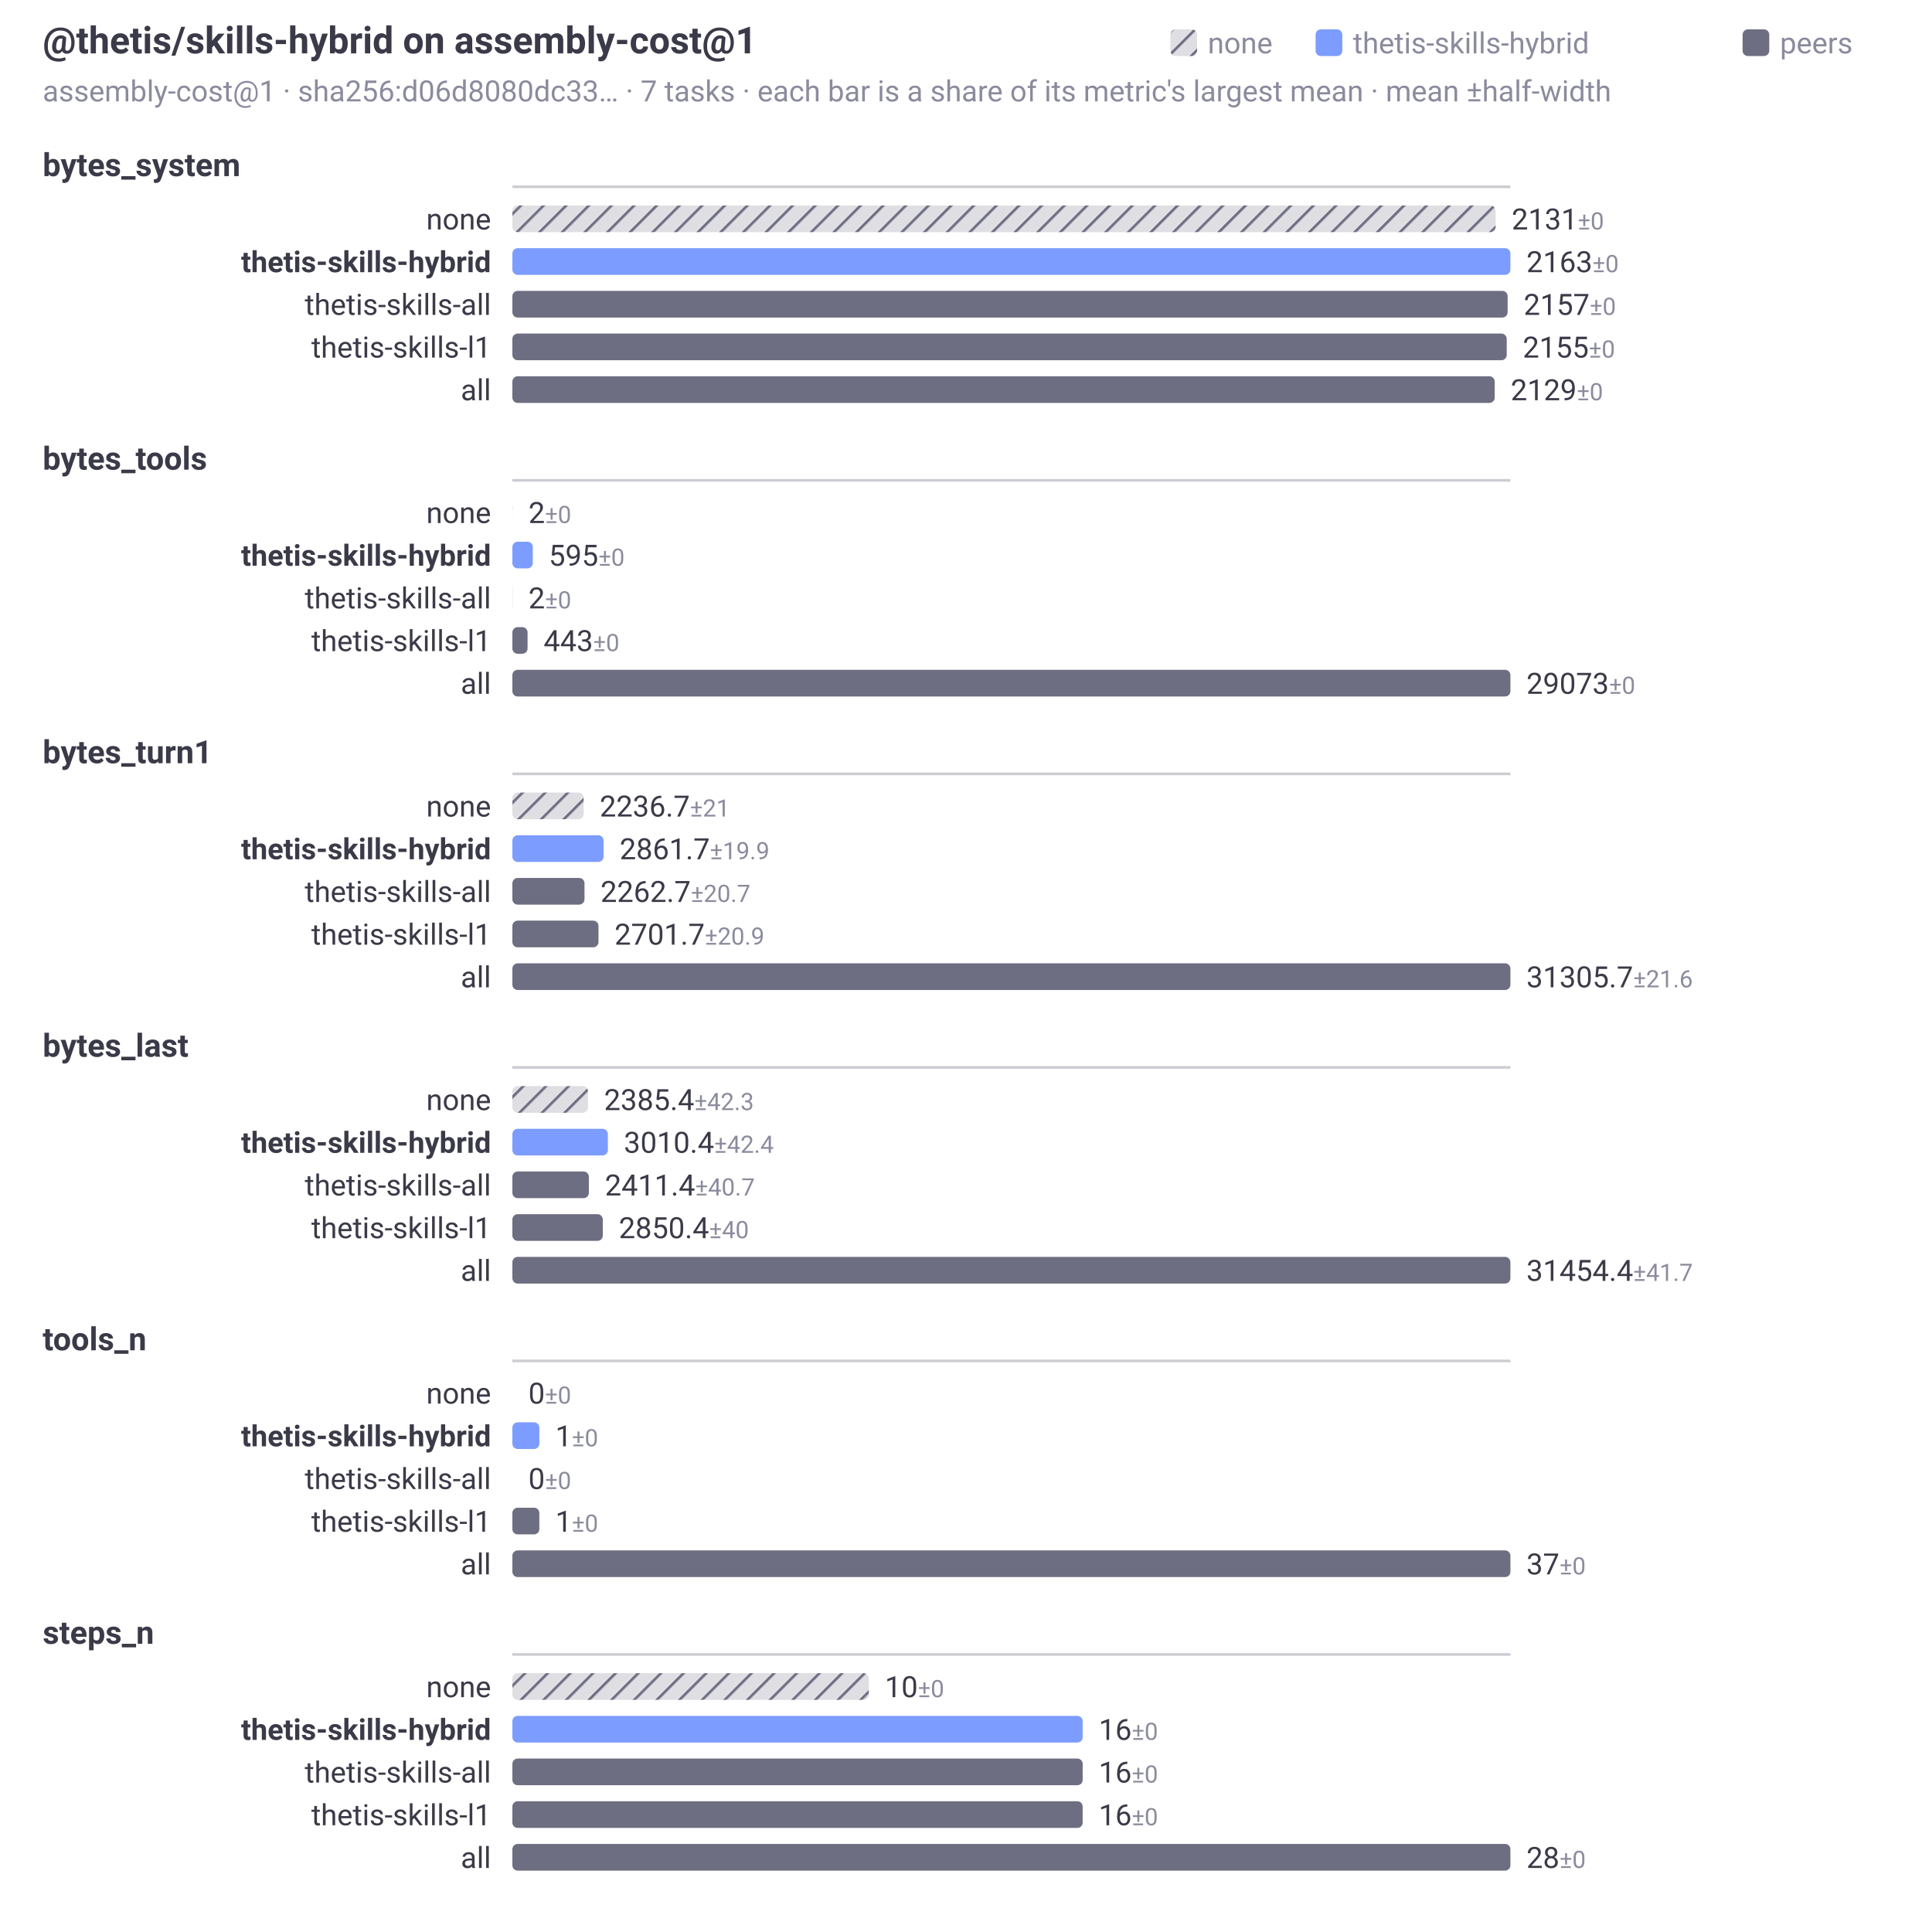
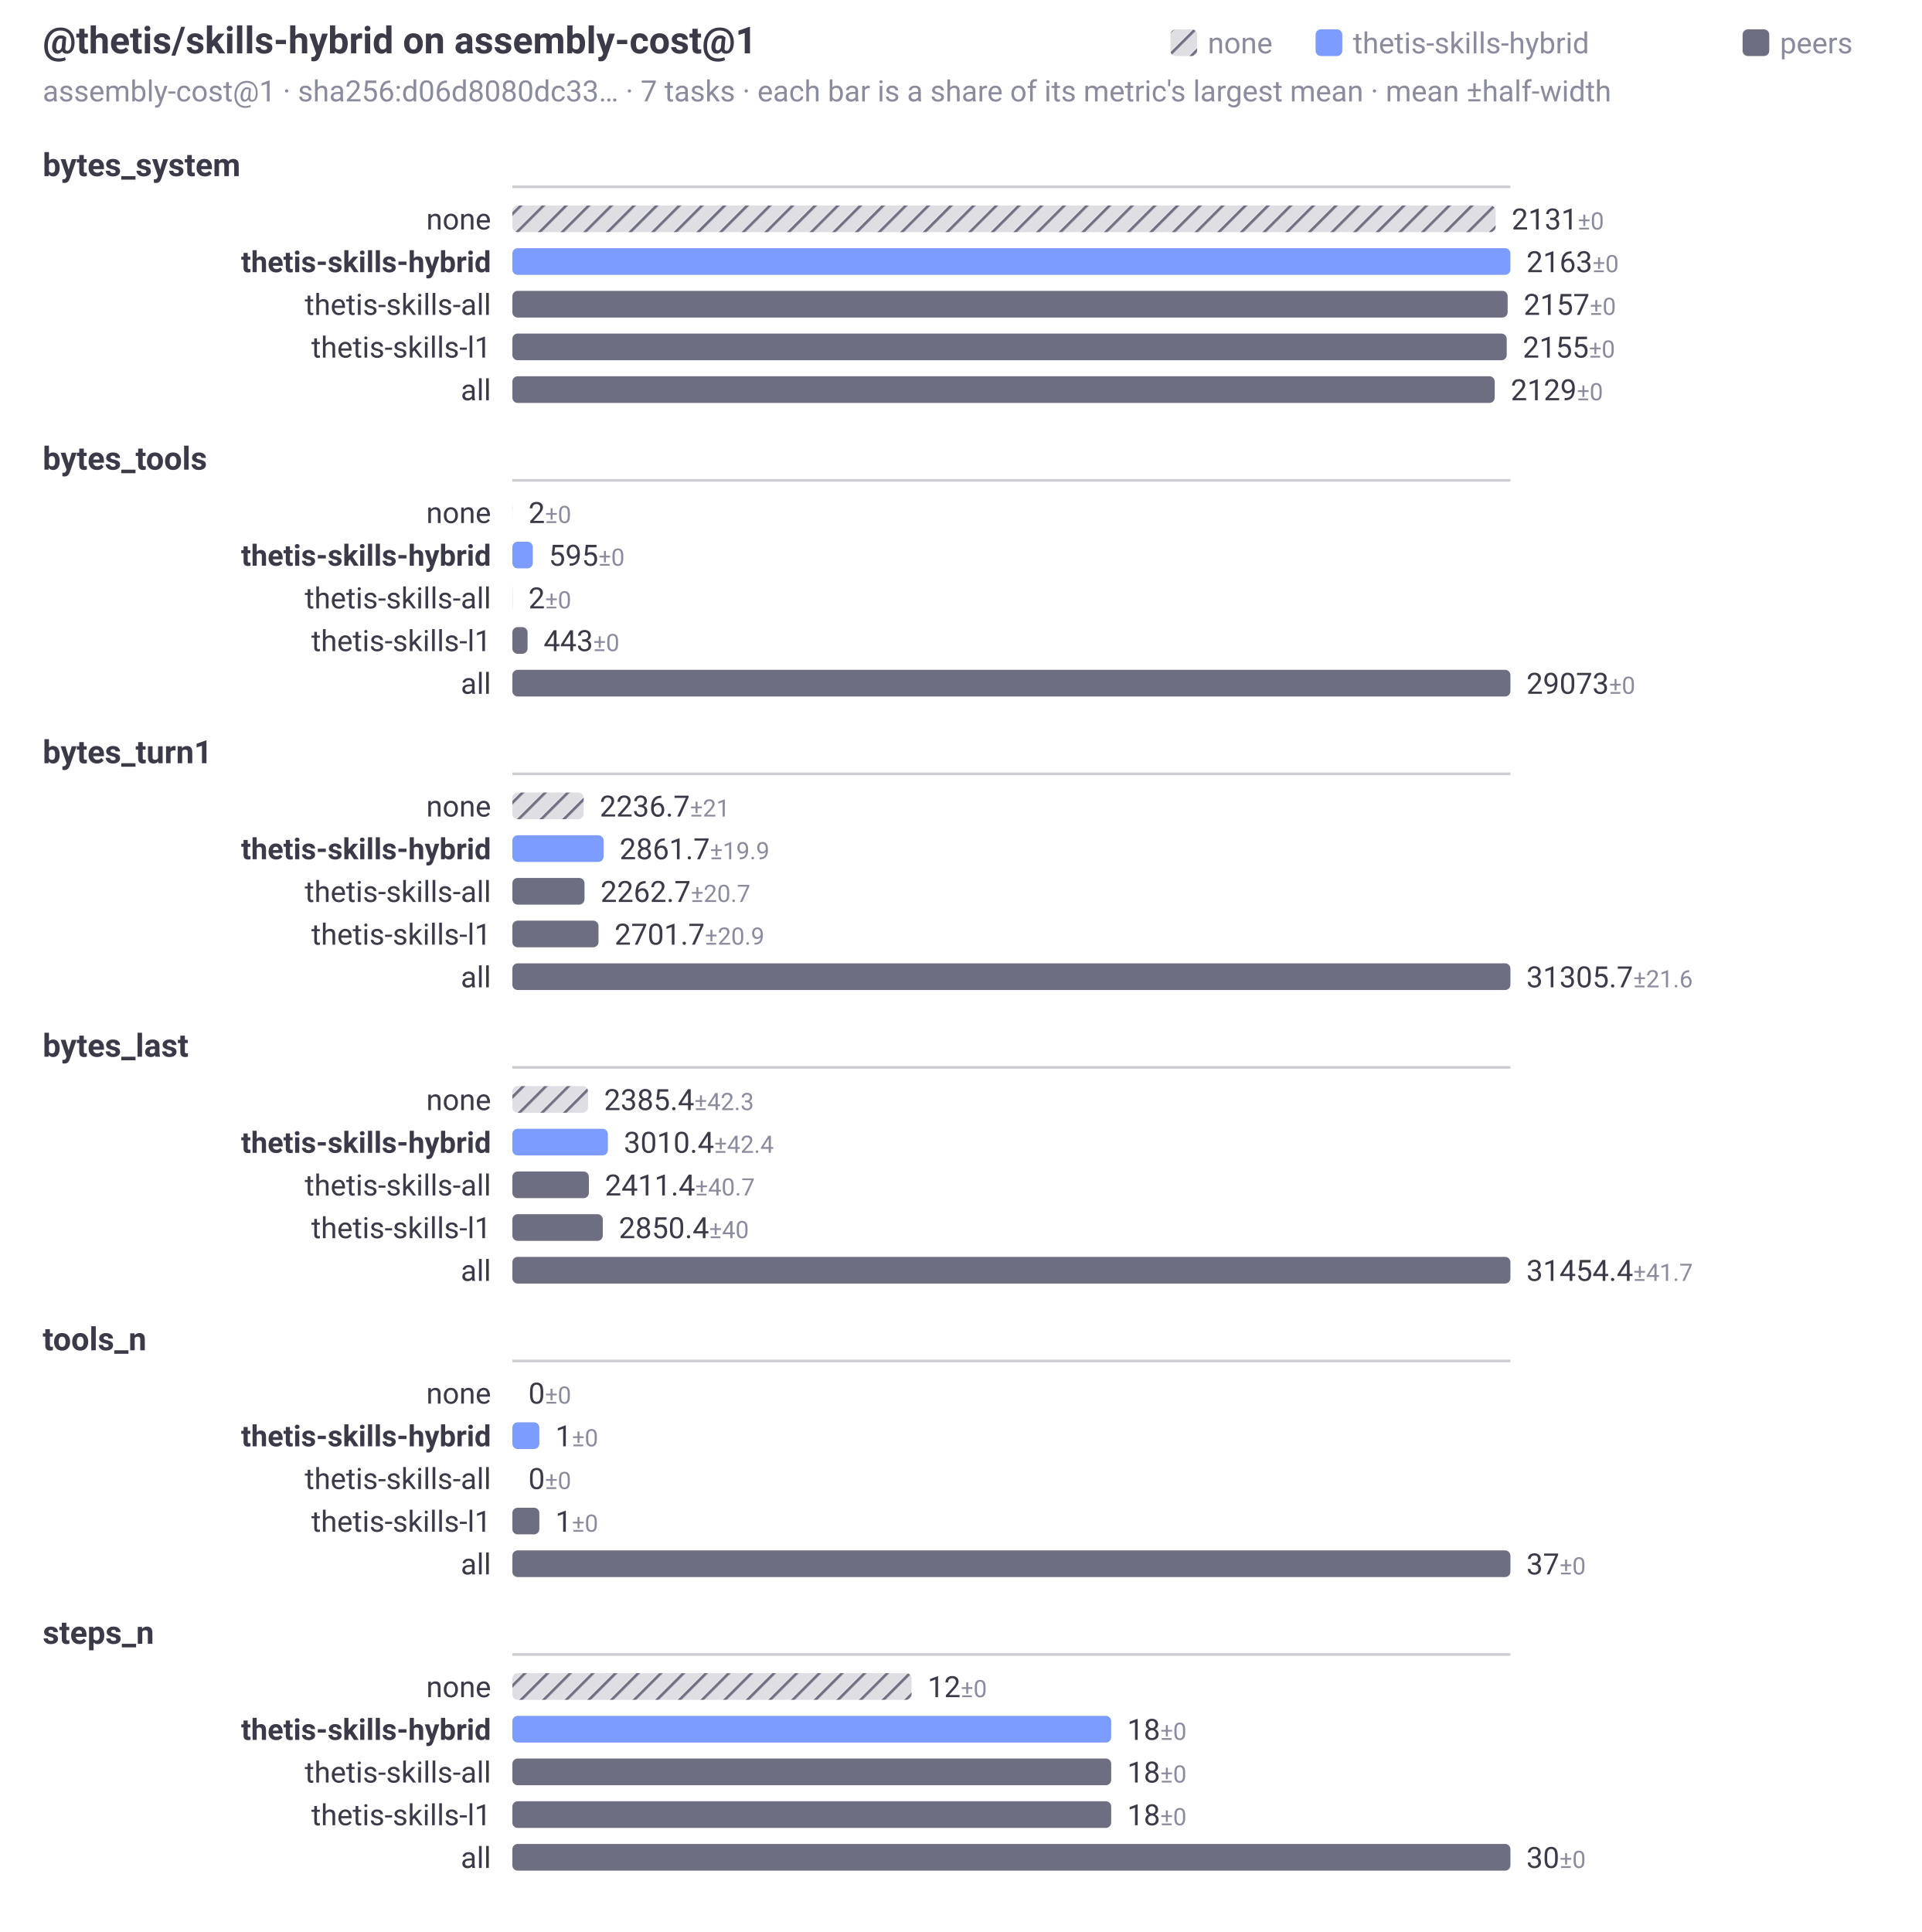
<svg xmlns="http://www.w3.org/2000/svg" width="720" height="724" viewBox="0 0 720 724" role="img" aria-labelledby="t d" font-family="system-ui, -apple-system, Segoe UI, Roboto, sans-serif">
  <style>.t{fill:#3a3a48}.f{fill:#8b8b9e}@media (prefers-color-scheme:dark){.t{fill:#d2d2dc}.f{fill:#9a9aae}}</style>
  <defs>
    <pattern id="hatch" width="6" height="6" patternUnits="userSpaceOnUse" patternTransform="rotate(45)">
      <rect width="6" height="6" fill="#6e6e82" fill-opacity="0.22" />
      <line x1="0" y1="0" x2="0" y2="6" stroke="#6e6e82" stroke-width="2" />
    </pattern>
  </defs>
  <text class="t" x="16" y="20" font-size="14" font-weight="600">@thetis/skills-hybrid on assembly-cost@1</text>
  <text class="f" x="16" y="38" font-size="11">assembly-cost@1 · sha256:d06d8080dc33… · 7 tasks · each bar is a share of its metric's largest mean · mean ±half-width</text>
  <rect x="653" y="11" width="10" height="10" rx="2" fill="#6e6e82" />
  <text class="f" x="667" y="20" font-size="11">peers</text>
  <rect x="493" y="11" width="10" height="10" rx="2" fill="#7c9cff" />
  <text class="f" x="507" y="20" font-size="11">thetis-skills-hybrid</text>
  <rect x="438.6" y="11" width="10" height="10" rx="2" fill="url(#hatch)" />
  <text class="f" x="452.6" y="20" font-size="11">none</text>
  <text class="t" x="16" y="66" font-size="12" font-weight="600">bytes_system</text>
  <line x1="192" y1="70" x2="566" y2="70" stroke="#6e6e82" stroke-opacity="0.35" stroke-width="1" />
  <text class="t" x="184" y="86" font-size="11" text-anchor="end">none</text>
  <rect x="192" y="77" width="368.47" height="10" rx="2" fill="url(#hatch)" />
  <text class="t" x="566.47" y="86" font-size="11">2131<tspan class="f" font-size="9"> ±0</tspan>
  </text>
  <text class="t" x="184" y="102" font-size="11" text-anchor="end" font-weight="600">thetis-skills-hybrid</text>
  <rect x="192" y="93" width="374" height="10" rx="2" fill="#7c9cff" />
  <text class="t" x="572" y="102" font-size="11">2163<tspan class="f" font-size="9"> ±0</tspan>
  </text>
  <text class="t" x="184" y="118" font-size="11" text-anchor="end">thetis-skills-all</text>
  <rect x="192" y="109" width="372.96" height="10" rx="2" fill="#6e6e82" />
  <text class="t" x="570.96" y="118" font-size="11">2157<tspan class="f" font-size="9"> ±0</tspan>
  </text>
  <text class="t" x="184" y="134" font-size="11" text-anchor="end">thetis-skills-l1</text>
  <rect x="192" y="125" width="372.62" height="10" rx="2" fill="#6e6e82" />
  <text class="t" x="570.62" y="134" font-size="11">2155<tspan class="f" font-size="9"> ±0</tspan>
  </text>
  <text class="t" x="184" y="150" font-size="11" text-anchor="end">all</text>
  <rect x="192" y="141" width="368.12" height="10" rx="2" fill="#6e6e82" />
  <text class="t" x="566.12" y="150" font-size="11">2129<tspan class="f" font-size="9"> ±0</tspan>
  </text>
  <text class="t" x="16" y="176" font-size="12" font-weight="600">bytes_tools</text>
  <line x1="192" y1="180" x2="566" y2="180" stroke="#6e6e82" stroke-opacity="0.35" stroke-width="1" />
  <text class="t" x="184" y="196" font-size="11" text-anchor="end">none</text>
  <rect x="192" y="187" width="0.03" height="10" rx="2" fill="url(#hatch)" />
  <text class="t" x="198.03" y="196" font-size="11">2<tspan class="f" font-size="9"> ±0</tspan>
  </text>
  <text class="t" x="184" y="212" font-size="11" text-anchor="end" font-weight="600">thetis-skills-hybrid</text>
  <rect x="192" y="203" width="7.65" height="10" rx="2" fill="#7c9cff" />
  <text class="t" x="205.65" y="212" font-size="11">595<tspan class="f" font-size="9"> ±0</tspan>
  </text>
  <text class="t" x="184" y="228" font-size="11" text-anchor="end">thetis-skills-all</text>
  <rect x="192" y="219" width="0.03" height="10" rx="2" fill="#6e6e82" />
  <text class="t" x="198.03" y="228" font-size="11">2<tspan class="f" font-size="9"> ±0</tspan>
  </text>
  <text class="t" x="184" y="244" font-size="11" text-anchor="end">thetis-skills-l1</text>
  <rect x="192" y="235" width="5.7" height="10" rx="2" fill="#6e6e82" />
  <text class="t" x="203.7" y="244" font-size="11">443<tspan class="f" font-size="9"> ±0</tspan>
  </text>
  <text class="t" x="184" y="260" font-size="11" text-anchor="end">all</text>
  <rect x="192" y="251" width="374" height="10" rx="2" fill="#6e6e82" />
  <text class="t" x="572" y="260" font-size="11">29073<tspan class="f" font-size="9"> ±0</tspan>
  </text>
  <text class="t" x="16" y="286" font-size="12" font-weight="600">bytes_turn1</text>
  <line x1="192" y1="290" x2="566" y2="290" stroke="#6e6e82" stroke-opacity="0.35" stroke-width="1" />
  <text class="t" x="184" y="306" font-size="11" text-anchor="end">none</text>
  <rect x="192" y="297" width="26.72" height="10" rx="2" fill="url(#hatch)" />
  <text class="t" x="224.72" y="306" font-size="11">2236.7<tspan class="f" font-size="9"> ±21</tspan>
  </text>
  <text class="t" x="184" y="322" font-size="11" text-anchor="end" font-weight="600">thetis-skills-hybrid</text>
  <rect x="192" y="313" width="34.19" height="10" rx="2" fill="#7c9cff" />
  <text class="t" x="232.19" y="322" font-size="11">2861.7<tspan class="f" font-size="9"> ±19.9</tspan>
  </text>
  <text class="t" x="184" y="338" font-size="11" text-anchor="end">thetis-skills-all</text>
  <rect x="192" y="329" width="27.03" height="10" rx="2" fill="#6e6e82" />
  <text class="t" x="225.03" y="338" font-size="11">2262.7<tspan class="f" font-size="9"> ±20.7</tspan>
  </text>
  <text class="t" x="184" y="354" font-size="11" text-anchor="end">thetis-skills-l1</text>
  <rect x="192" y="345" width="32.28" height="10" rx="2" fill="#6e6e82" />
  <text class="t" x="230.28" y="354" font-size="11">2701.7<tspan class="f" font-size="9"> ±20.9</tspan>
  </text>
  <text class="t" x="184" y="370" font-size="11" text-anchor="end">all</text>
  <rect x="192" y="361" width="374" height="10" rx="2" fill="#6e6e82" />
  <text class="t" x="572" y="370" font-size="11">31305.7<tspan class="f" font-size="9"> ±21.6</tspan>
  </text>
  <text class="t" x="16" y="396" font-size="12" font-weight="600">bytes_last</text>
  <line x1="192" y1="400" x2="566" y2="400" stroke="#6e6e82" stroke-opacity="0.35" stroke-width="1" />
  <text class="t" x="184" y="416" font-size="11" text-anchor="end">none</text>
  <rect x="192" y="407" width="28.36" height="10" rx="2" fill="url(#hatch)" />
  <text class="t" x="226.36" y="416" font-size="11">2385.4<tspan class="f" font-size="9"> ±42.3</tspan>
  </text>
  <text class="t" x="184" y="432" font-size="11" text-anchor="end" font-weight="600">thetis-skills-hybrid</text>
  <rect x="192" y="423" width="35.79" height="10" rx="2" fill="#7c9cff" />
  <text class="t" x="233.79" y="432" font-size="11">3010.4<tspan class="f" font-size="9"> ±42.4</tspan>
  </text>
  <text class="t" x="184" y="448" font-size="11" text-anchor="end">thetis-skills-all</text>
  <rect x="192" y="439" width="28.67" height="10" rx="2" fill="#6e6e82" />
  <text class="t" x="226.67" y="448" font-size="11">2411.4<tspan class="f" font-size="9"> ±40.7</tspan>
  </text>
  <text class="t" x="184" y="464" font-size="11" text-anchor="end">thetis-skills-l1</text>
  <rect x="192" y="455" width="33.89" height="10" rx="2" fill="#6e6e82" />
  <text class="t" x="231.89" y="464" font-size="11">2850.4<tspan class="f" font-size="9"> ±40</tspan>
  </text>
  <text class="t" x="184" y="480" font-size="11" text-anchor="end">all</text>
  <rect x="192" y="471" width="374" height="10" rx="2" fill="#6e6e82" />
  <text class="t" x="572" y="480" font-size="11">31454.4<tspan class="f" font-size="9"> ±41.7</tspan>
  </text>
  <text class="t" x="16" y="506" font-size="12" font-weight="600">tools_n</text>
  <line x1="192" y1="510" x2="566" y2="510" stroke="#6e6e82" stroke-opacity="0.35" stroke-width="1" />
  <text class="t" x="184" y="526" font-size="11" text-anchor="end">none</text>
  <rect x="192" y="517" width="0" height="10" rx="2" fill="url(#hatch)" />
  <text class="t" x="198" y="526" font-size="11">0<tspan class="f" font-size="9"> ±0</tspan>
  </text>
  <text class="t" x="184" y="542" font-size="11" text-anchor="end" font-weight="600">thetis-skills-hybrid</text>
  <rect x="192" y="533" width="10.11" height="10" rx="2" fill="#7c9cff" />
  <text class="t" x="208.11" y="542" font-size="11">1<tspan class="f" font-size="9"> ±0</tspan>
  </text>
  <text class="t" x="184" y="558" font-size="11" text-anchor="end">thetis-skills-all</text>
  <rect x="192" y="549" width="0" height="10" rx="2" fill="#6e6e82" />
  <text class="t" x="198" y="558" font-size="11">0<tspan class="f" font-size="9"> ±0</tspan>
  </text>
  <text class="t" x="184" y="574" font-size="11" text-anchor="end">thetis-skills-l1</text>
  <rect x="192" y="565" width="10.11" height="10" rx="2" fill="#6e6e82" />
  <text class="t" x="208.11" y="574" font-size="11">1<tspan class="f" font-size="9"> ±0</tspan>
  </text>
  <text class="t" x="184" y="590" font-size="11" text-anchor="end">all</text>
  <rect x="192" y="581" width="374" height="10" rx="2" fill="#6e6e82" />
  <text class="t" x="572" y="590" font-size="11">37<tspan class="f" font-size="9"> ±0</tspan>
  </text>
  <text class="t" x="16" y="616" font-size="12" font-weight="600">steps_n</text>
  <line x1="192" y1="620" x2="566" y2="620" stroke="#6e6e82" stroke-opacity="0.35" stroke-width="1" />
  <text class="t" x="184" y="636" font-size="11" text-anchor="end">none</text>
-   <rect x="192" y="627" width="133.57" height="10" rx="2" fill="url(#hatch)" />
-   <text class="t" x="331.57" y="636" font-size="11">10<tspan class="f" font-size="9"> ±0</tspan>
+   <rect x="192" y="627" width="149.6" height="10" rx="2" fill="url(#hatch)" />
+   <text class="t" x="347.6" y="636" font-size="11">12<tspan class="f" font-size="9"> ±0</tspan>
  </text>
  <text class="t" x="184" y="652" font-size="11" text-anchor="end" font-weight="600">thetis-skills-hybrid</text>
-   <rect x="192" y="643" width="213.71" height="10" rx="2" fill="#7c9cff" />
-   <text class="t" x="411.71" y="652" font-size="11">16<tspan class="f" font-size="9"> ±0</tspan>
+   <rect x="192" y="643" width="224.4" height="10" rx="2" fill="#7c9cff" />
+   <text class="t" x="422.4" y="652" font-size="11">18<tspan class="f" font-size="9"> ±0</tspan>
  </text>
  <text class="t" x="184" y="668" font-size="11" text-anchor="end">thetis-skills-all</text>
-   <rect x="192" y="659" width="213.71" height="10" rx="2" fill="#6e6e82" />
-   <text class="t" x="411.71" y="668" font-size="11">16<tspan class="f" font-size="9"> ±0</tspan>
+   <rect x="192" y="659" width="224.4" height="10" rx="2" fill="#6e6e82" />
+   <text class="t" x="422.4" y="668" font-size="11">18<tspan class="f" font-size="9"> ±0</tspan>
  </text>
  <text class="t" x="184" y="684" font-size="11" text-anchor="end">thetis-skills-l1</text>
-   <rect x="192" y="675" width="213.71" height="10" rx="2" fill="#6e6e82" />
-   <text class="t" x="411.71" y="684" font-size="11">16<tspan class="f" font-size="9"> ±0</tspan>
+   <rect x="192" y="675" width="224.4" height="10" rx="2" fill="#6e6e82" />
+   <text class="t" x="422.4" y="684" font-size="11">18<tspan class="f" font-size="9"> ±0</tspan>
  </text>
  <text class="t" x="184" y="700" font-size="11" text-anchor="end">all</text>
  <rect x="192" y="691" width="374" height="10" rx="2" fill="#6e6e82" />
-   <text class="t" x="572" y="700" font-size="11">28<tspan class="f" font-size="9"> ±0</tspan>
+   <text class="t" x="572" y="700" font-size="11">30<tspan class="f" font-size="9"> ±0</tspan>
  </text>
</svg>
